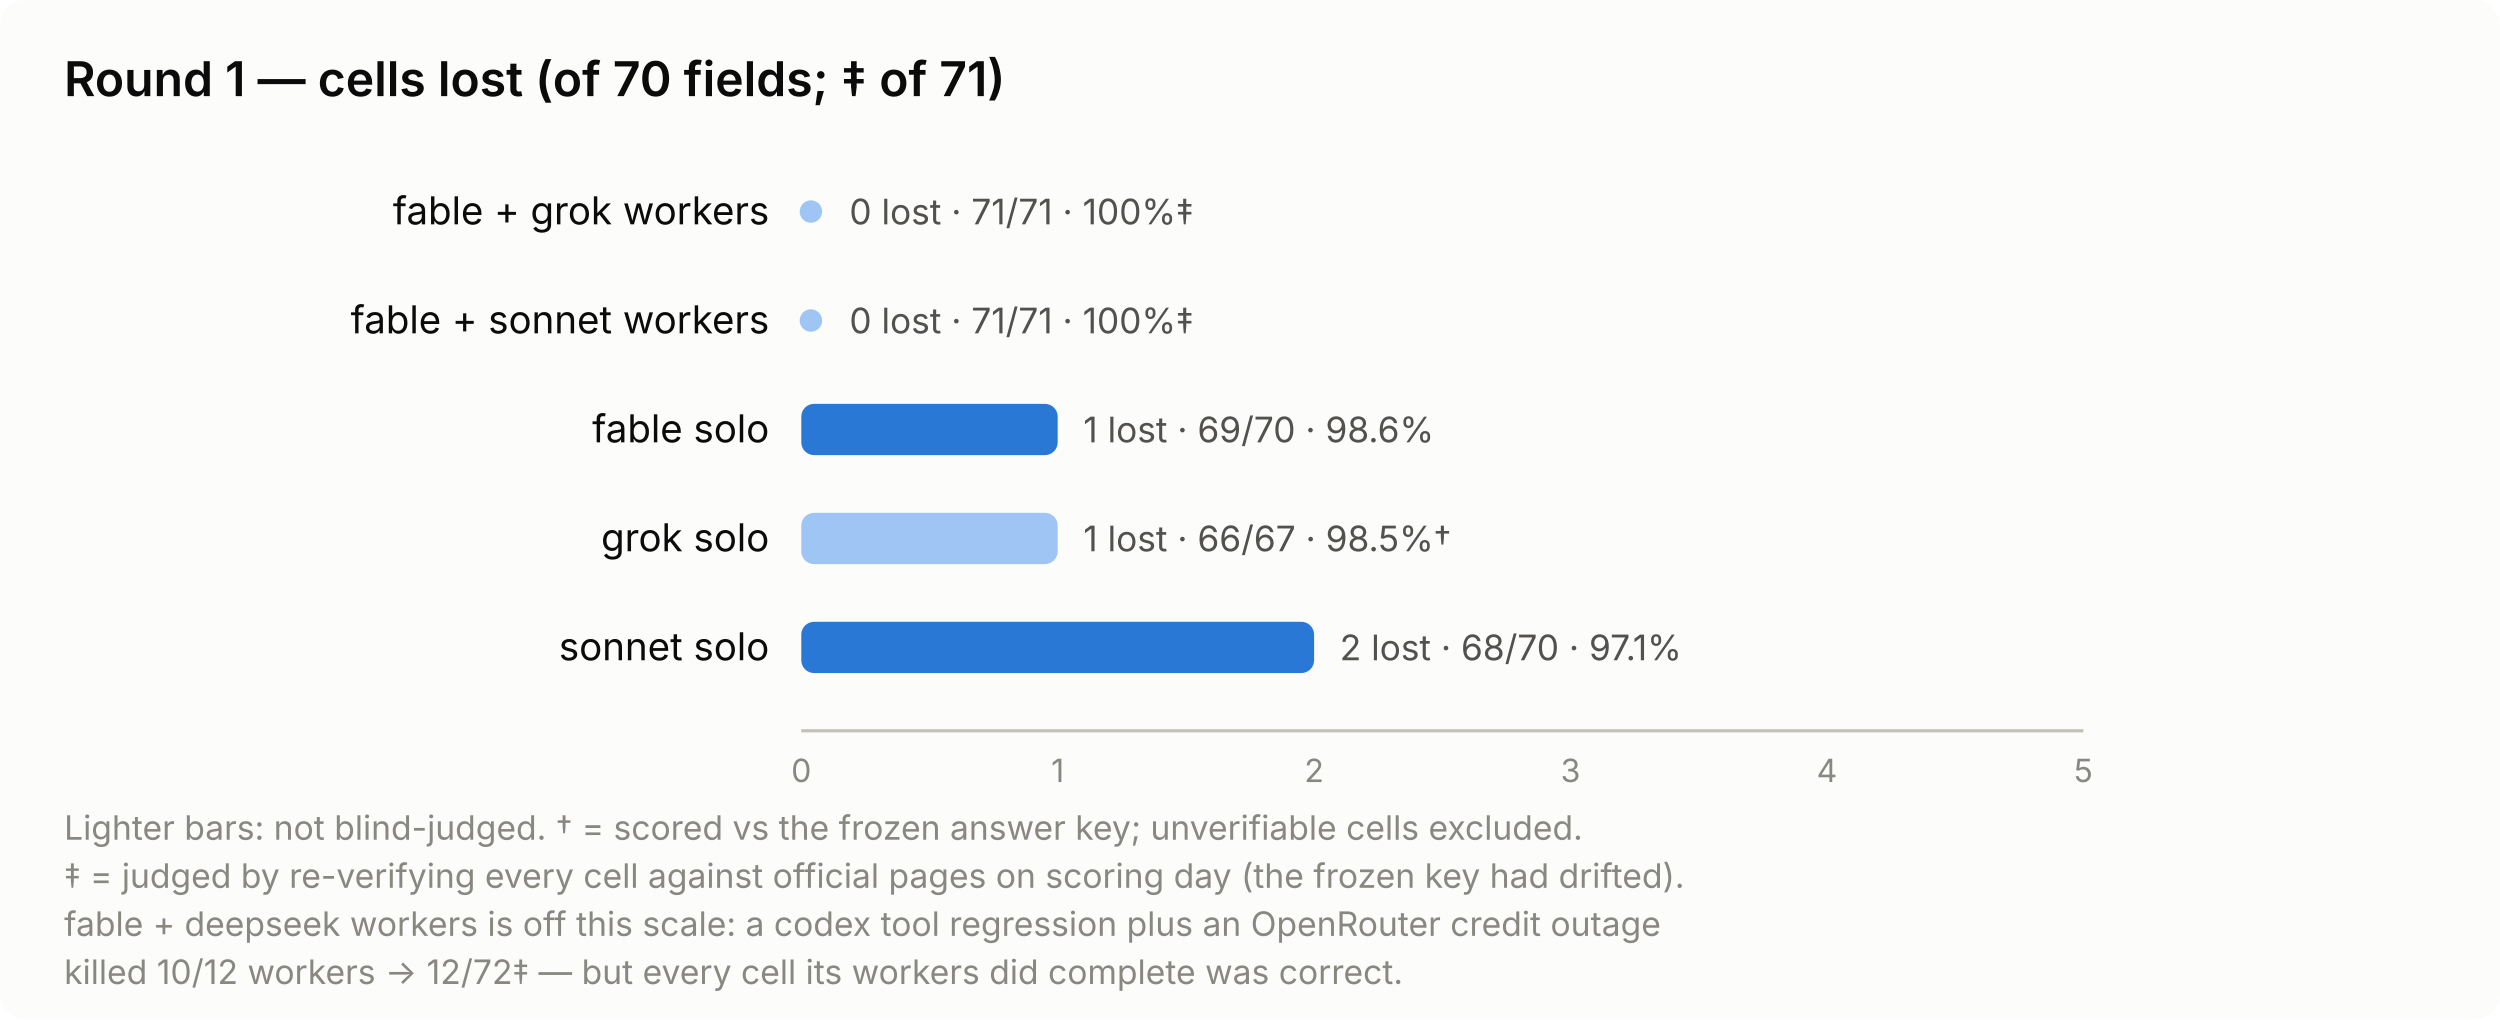
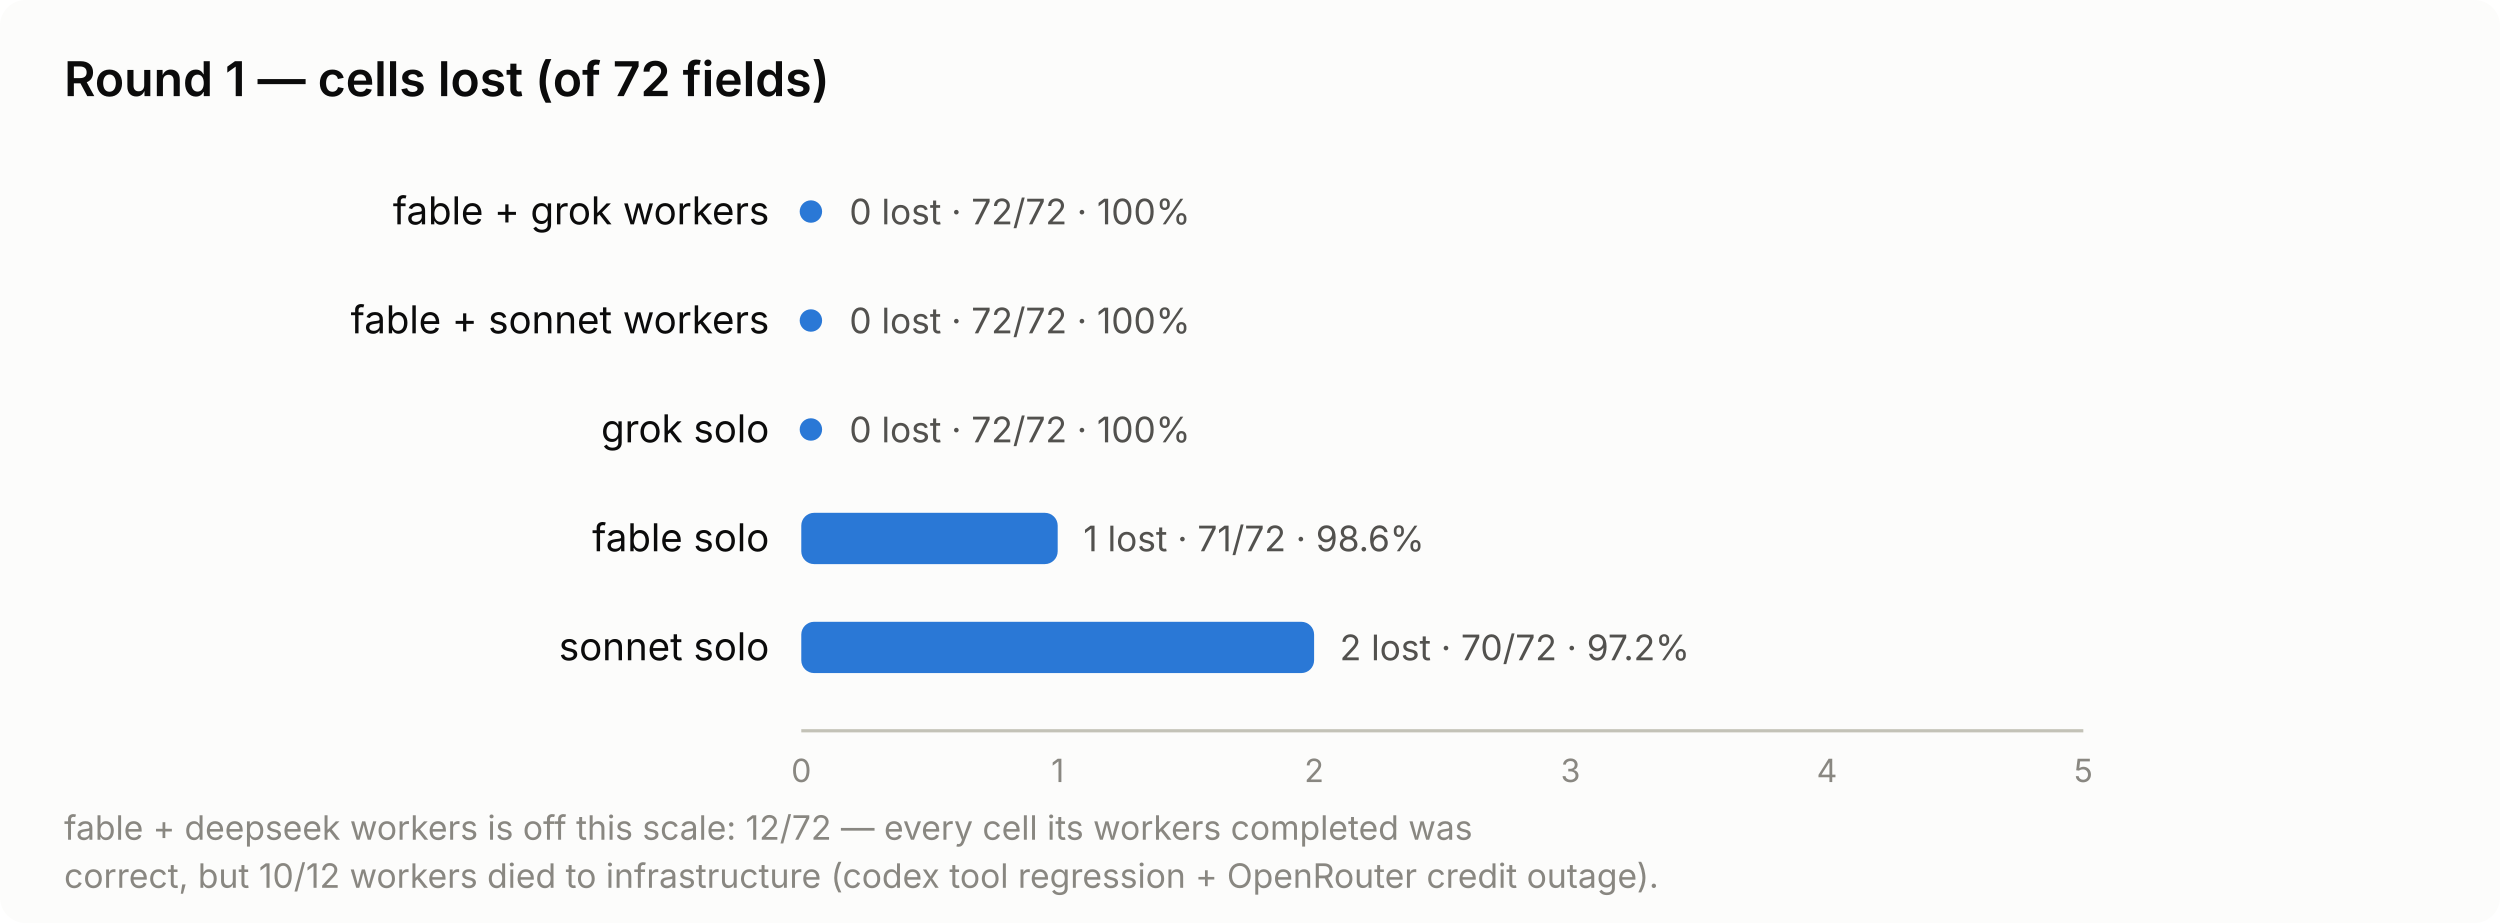
- <svg xmlns="http://www.w3.org/2000/svg" viewBox="0 0 780 318" width="780" height="318" role="img" aria-label="Round 1 cells lost per configuration">
-   <rect width="780" height="318" rx="8" fill="#fcfcfb" />
-   <text x="20" y="30" font-size="15" fill="#0b0b0b" text-anchor="start" font-weight="600" font-family="system-ui,-apple-system,Segoe UI,sans-serif">Round 1 — cells lost (of 70 fields; ‡ of 71)</text>
+ <svg xmlns="http://www.w3.org/2000/svg" viewBox="0 0 780 288" width="780" height="288" role="img" aria-label="Round 1 cells lost per configuration">
+   <rect width="780" height="288" rx="8" fill="#fcfcfb" />
+   <text x="20" y="30" font-size="15" fill="#0b0b0b" text-anchor="start" font-weight="600" font-family="system-ui,-apple-system,Segoe UI,sans-serif">Round 1 — cells lost (of 72 fields)</text>
  <text x="240" y="70" font-size="12" fill="#0b0b0b" text-anchor="end" font-weight="normal" font-family="system-ui,-apple-system,Segoe UI,sans-serif">fable + grok workers</text>
-   <circle cx="253" cy="66" r="3.5" fill="#9ec5f4" />
-   <text x="265" y="70" font-size="11" fill="#52514e" text-anchor="start" font-weight="normal" font-family="system-ui,-apple-system,Segoe UI,sans-serif">0 lost · 71/71 · 100%‡</text>
+   <circle cx="253" cy="66" r="3.5" fill="#2a78d6" />
+   <text x="265" y="70" font-size="11" fill="#52514e" text-anchor="start" font-weight="normal" font-family="system-ui,-apple-system,Segoe UI,sans-serif">0 lost · 72/72 · 100%</text>
  <text x="240" y="104" font-size="12" fill="#0b0b0b" text-anchor="end" font-weight="normal" font-family="system-ui,-apple-system,Segoe UI,sans-serif">fable + sonnet workers</text>
-   <circle cx="253" cy="100" r="3.5" fill="#9ec5f4" />
-   <text x="265" y="104" font-size="11" fill="#52514e" text-anchor="start" font-weight="normal" font-family="system-ui,-apple-system,Segoe UI,sans-serif">0 lost · 71/71 · 100%‡</text>
-   <text x="240" y="138" font-size="12" fill="#0b0b0b" text-anchor="end" font-weight="normal" font-family="system-ui,-apple-system,Segoe UI,sans-serif">fable solo</text>
-   <rect x="250" y="126" width="80.0" height="16" rx="4" fill="#2a78d6" />
-   <text x="338.0" y="138" font-size="11" fill="#52514e" text-anchor="start" font-weight="normal" font-family="system-ui,-apple-system,Segoe UI,sans-serif">1 lost · 69/70 · 98.6%</text>
-   <text x="240" y="172" font-size="12" fill="#0b0b0b" text-anchor="end" font-weight="normal" font-family="system-ui,-apple-system,Segoe UI,sans-serif">grok solo</text>
-   <rect x="250" y="160" width="80.0" height="16" rx="4" fill="#9ec5f4" />
-   <text x="338.0" y="172" font-size="11" fill="#52514e" text-anchor="start" font-weight="normal" font-family="system-ui,-apple-system,Segoe UI,sans-serif">1 lost · 66/67 · 98.5%†</text>
+   <circle cx="253" cy="100" r="3.5" fill="#2a78d6" />
+   <text x="265" y="104" font-size="11" fill="#52514e" text-anchor="start" font-weight="normal" font-family="system-ui,-apple-system,Segoe UI,sans-serif">0 lost · 72/72 · 100%</text>
+   <text x="240" y="138" font-size="12" fill="#0b0b0b" text-anchor="end" font-weight="normal" font-family="system-ui,-apple-system,Segoe UI,sans-serif">grok solo</text>
+   <circle cx="253" cy="134" r="3.5" fill="#2a78d6" />
+   <text x="265" y="138" font-size="11" fill="#52514e" text-anchor="start" font-weight="normal" font-family="system-ui,-apple-system,Segoe UI,sans-serif">0 lost · 72/72 · 100%</text>
+   <text x="240" y="172" font-size="12" fill="#0b0b0b" text-anchor="end" font-weight="normal" font-family="system-ui,-apple-system,Segoe UI,sans-serif">fable solo</text>
+   <rect x="250" y="160" width="80.0" height="16" rx="4" fill="#2a78d6" />
+   <text x="338.0" y="172" font-size="11" fill="#52514e" text-anchor="start" font-weight="normal" font-family="system-ui,-apple-system,Segoe UI,sans-serif">1 lost · 71/72 · 98.6%</text>
  <text x="240" y="206" font-size="12" fill="#0b0b0b" text-anchor="end" font-weight="normal" font-family="system-ui,-apple-system,Segoe UI,sans-serif">sonnet solo</text>
  <rect x="250" y="194" width="160.0" height="16" rx="4" fill="#2a78d6" />
-   <text x="418.0" y="206" font-size="11" fill="#52514e" text-anchor="start" font-weight="normal" font-family="system-ui,-apple-system,Segoe UI,sans-serif">2 lost · 68/70 · 97.1%</text>
+   <text x="418.0" y="206" font-size="11" fill="#52514e" text-anchor="start" font-weight="normal" font-family="system-ui,-apple-system,Segoe UI,sans-serif">2 lost · 70/72 · 97.2%</text>
  <line x1="250" y1="228" x2="650" y2="228" stroke="#c3c2b7" stroke-width="1" />
  <text x="250.0" y="244" font-size="10" fill="#898781" text-anchor="middle" font-weight="normal" font-family="system-ui,-apple-system,Segoe UI,sans-serif">0</text>
  <text x="330.0" y="244" font-size="10" fill="#898781" text-anchor="middle" font-weight="normal" font-family="system-ui,-apple-system,Segoe UI,sans-serif">1</text>
  <text x="410.0" y="244" font-size="10" fill="#898781" text-anchor="middle" font-weight="normal" font-family="system-ui,-apple-system,Segoe UI,sans-serif">2</text>
  <text x="490.0" y="244" font-size="10" fill="#898781" text-anchor="middle" font-weight="normal" font-family="system-ui,-apple-system,Segoe UI,sans-serif">3</text>
  <text x="570.0" y="244" font-size="10" fill="#898781" text-anchor="middle" font-weight="normal" font-family="system-ui,-apple-system,Segoe UI,sans-serif">4</text>
  <text x="650.0" y="244" font-size="10" fill="#898781" text-anchor="middle" font-weight="normal" font-family="system-ui,-apple-system,Segoe UI,sans-serif">5</text>
-   <text x="20" y="262" font-size="10.5" fill="#898781" text-anchor="start" font-weight="normal" font-family="system-ui,-apple-system,Segoe UI,sans-serif">Lighter bars: not blind-judged. † = scored vs the frozen answer key; unverifiable cells excluded.</text>
-   <text x="20" y="277" font-size="10.5" fill="#898781" text-anchor="start" font-weight="normal" font-family="system-ui,-apple-system,Segoe UI,sans-serif">‡ = judged by re-verifying every cell against official pages on scoring day (the frozen key had drifted).</text>
-   <text x="20" y="292" font-size="10.5" fill="#898781" text-anchor="start" font-weight="normal" font-family="system-ui,-apple-system,Segoe UI,sans-serif">fable + deepseek workers is off this scale: a codex tool regression plus an OpenRouter credit outage</text>
-   <text x="20" y="307" font-size="10.5" fill="#898781" text-anchor="start" font-weight="normal" font-family="system-ui,-apple-system,Segoe UI,sans-serif">killed 10/12 workers → 12/72‡ — but every cell its workers did complete was correct.</text>
+   <text x="20" y="262" font-size="10.5" fill="#898781" text-anchor="start" font-weight="normal" font-family="system-ui,-apple-system,Segoe UI,sans-serif">fable + deepseek workers is off this scale: 12/72 — every cell its workers completed was</text>
+   <text x="20" y="277" font-size="10.5" fill="#898781" text-anchor="start" font-weight="normal" font-family="system-ui,-apple-system,Segoe UI,sans-serif">correct, but 10/12 workers died to infrastructure (codex tool regression + OpenRouter credit outage).</text>
</svg>
